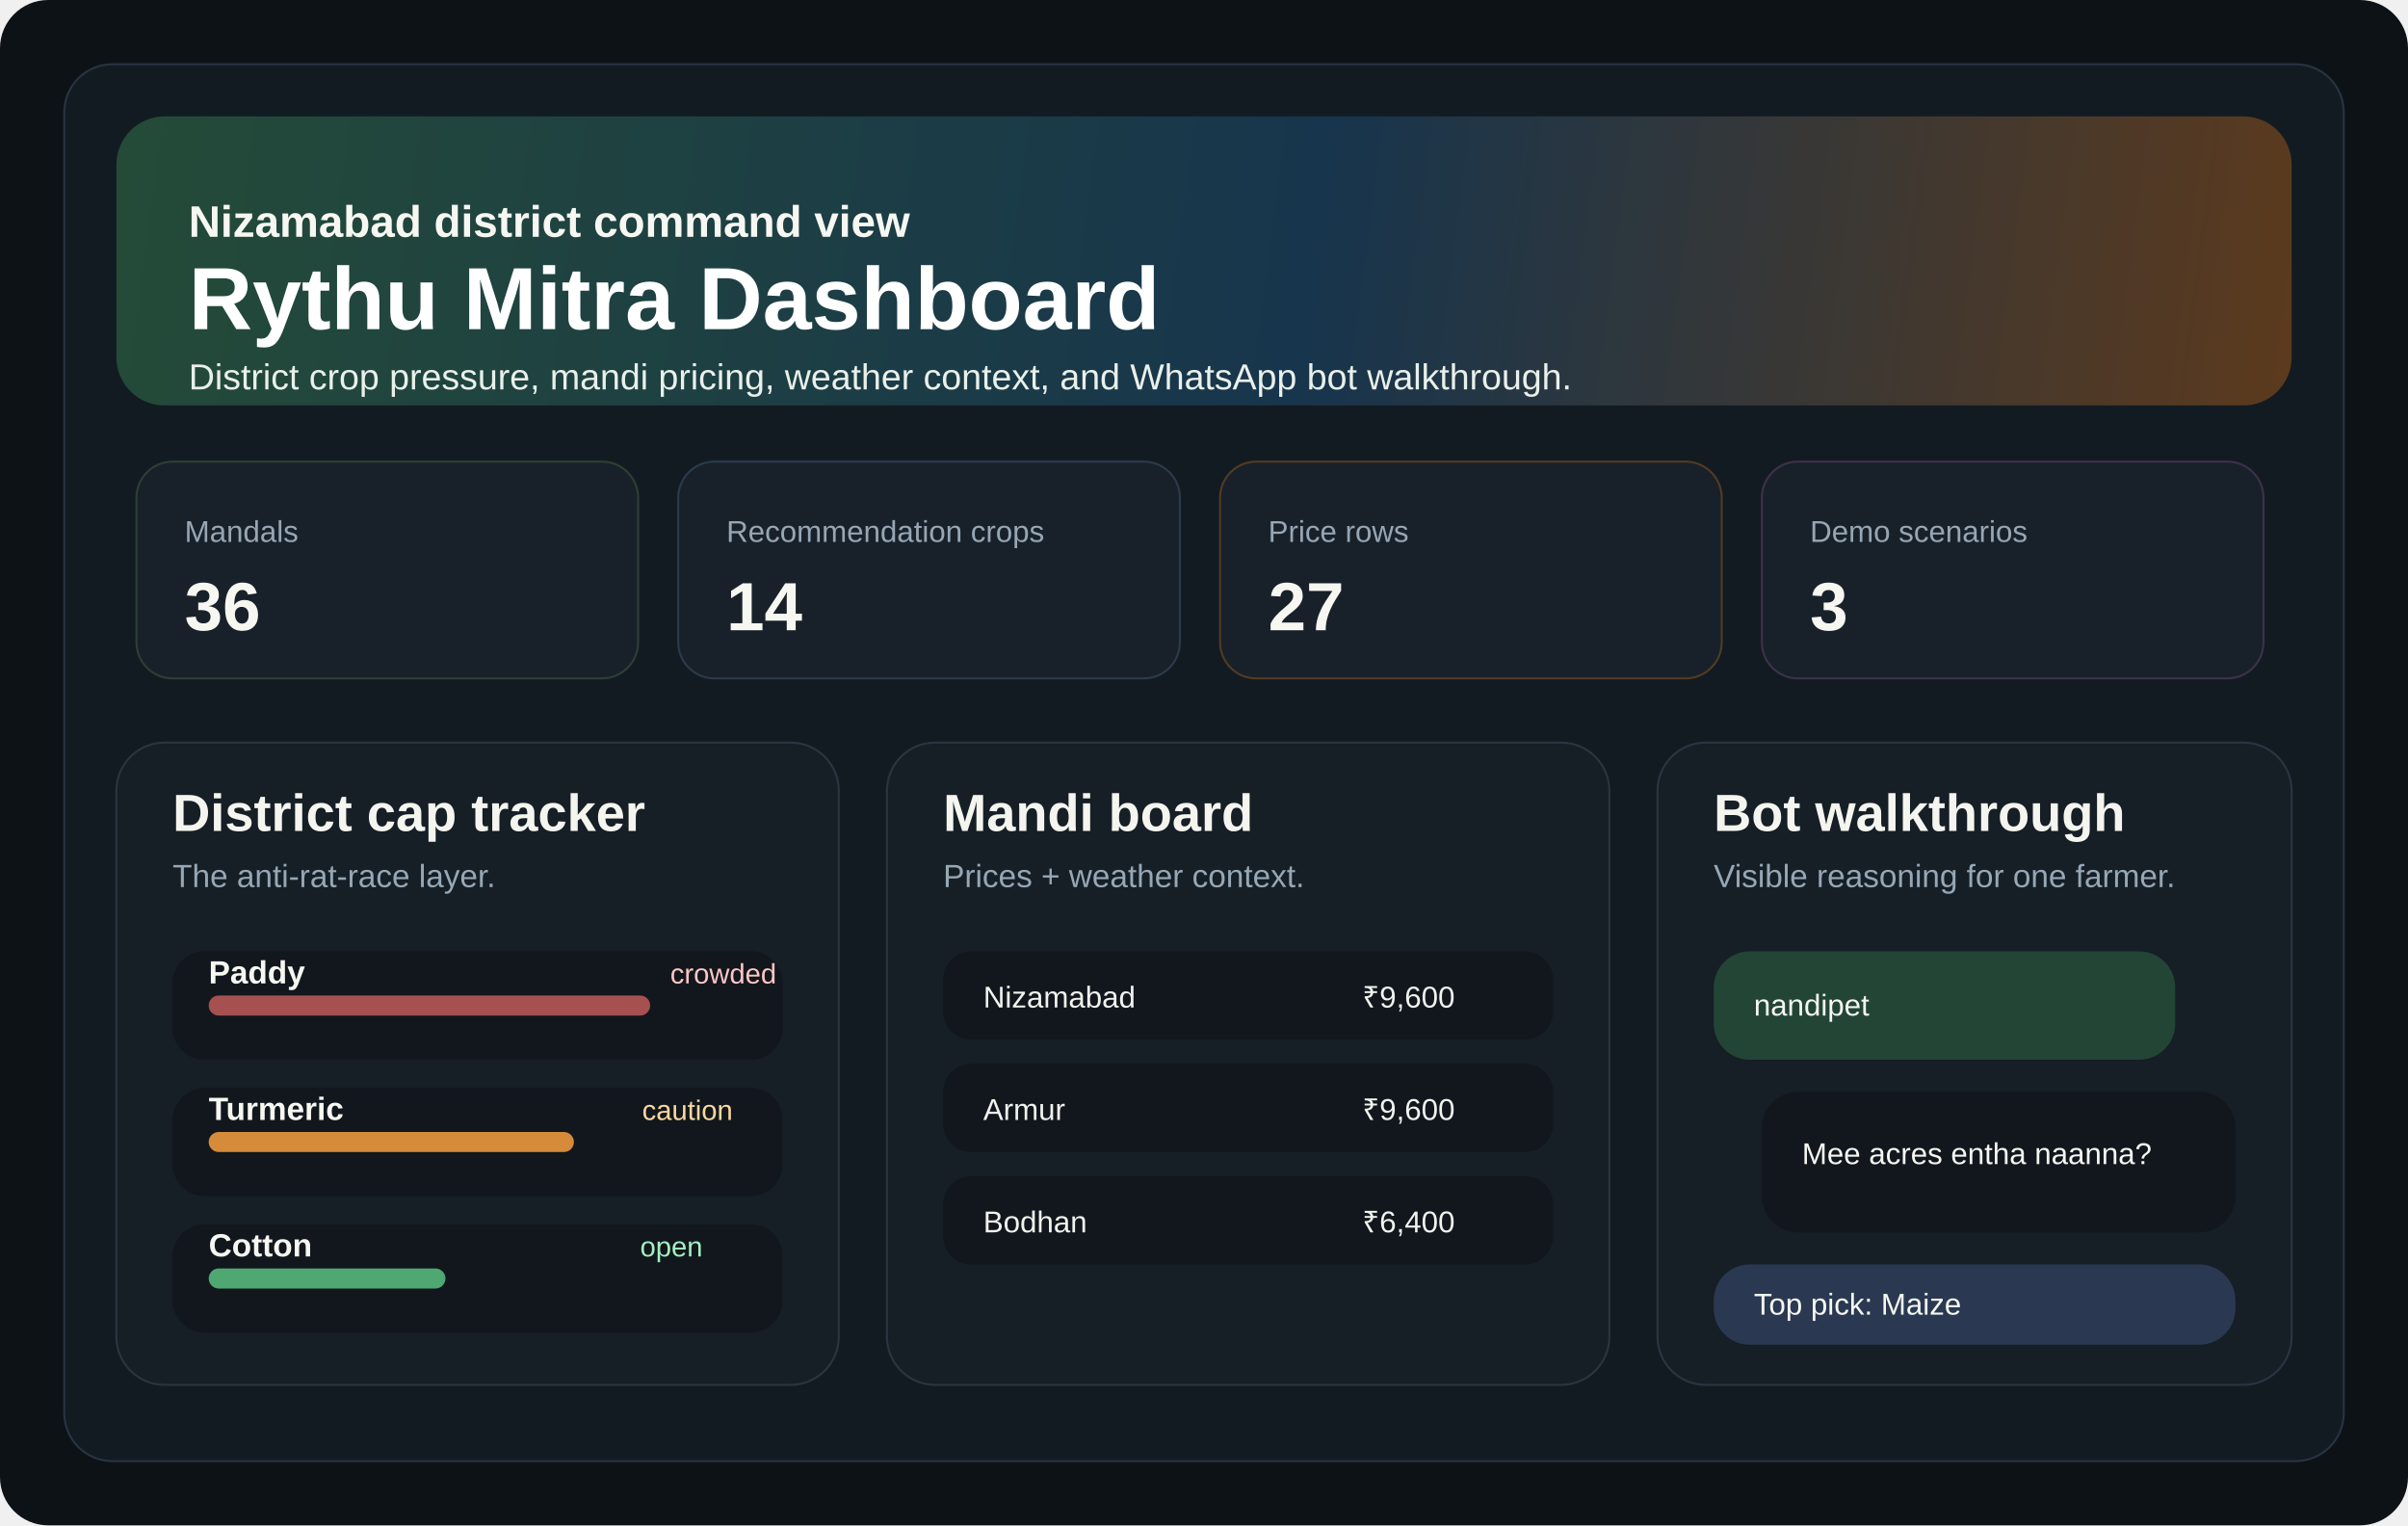
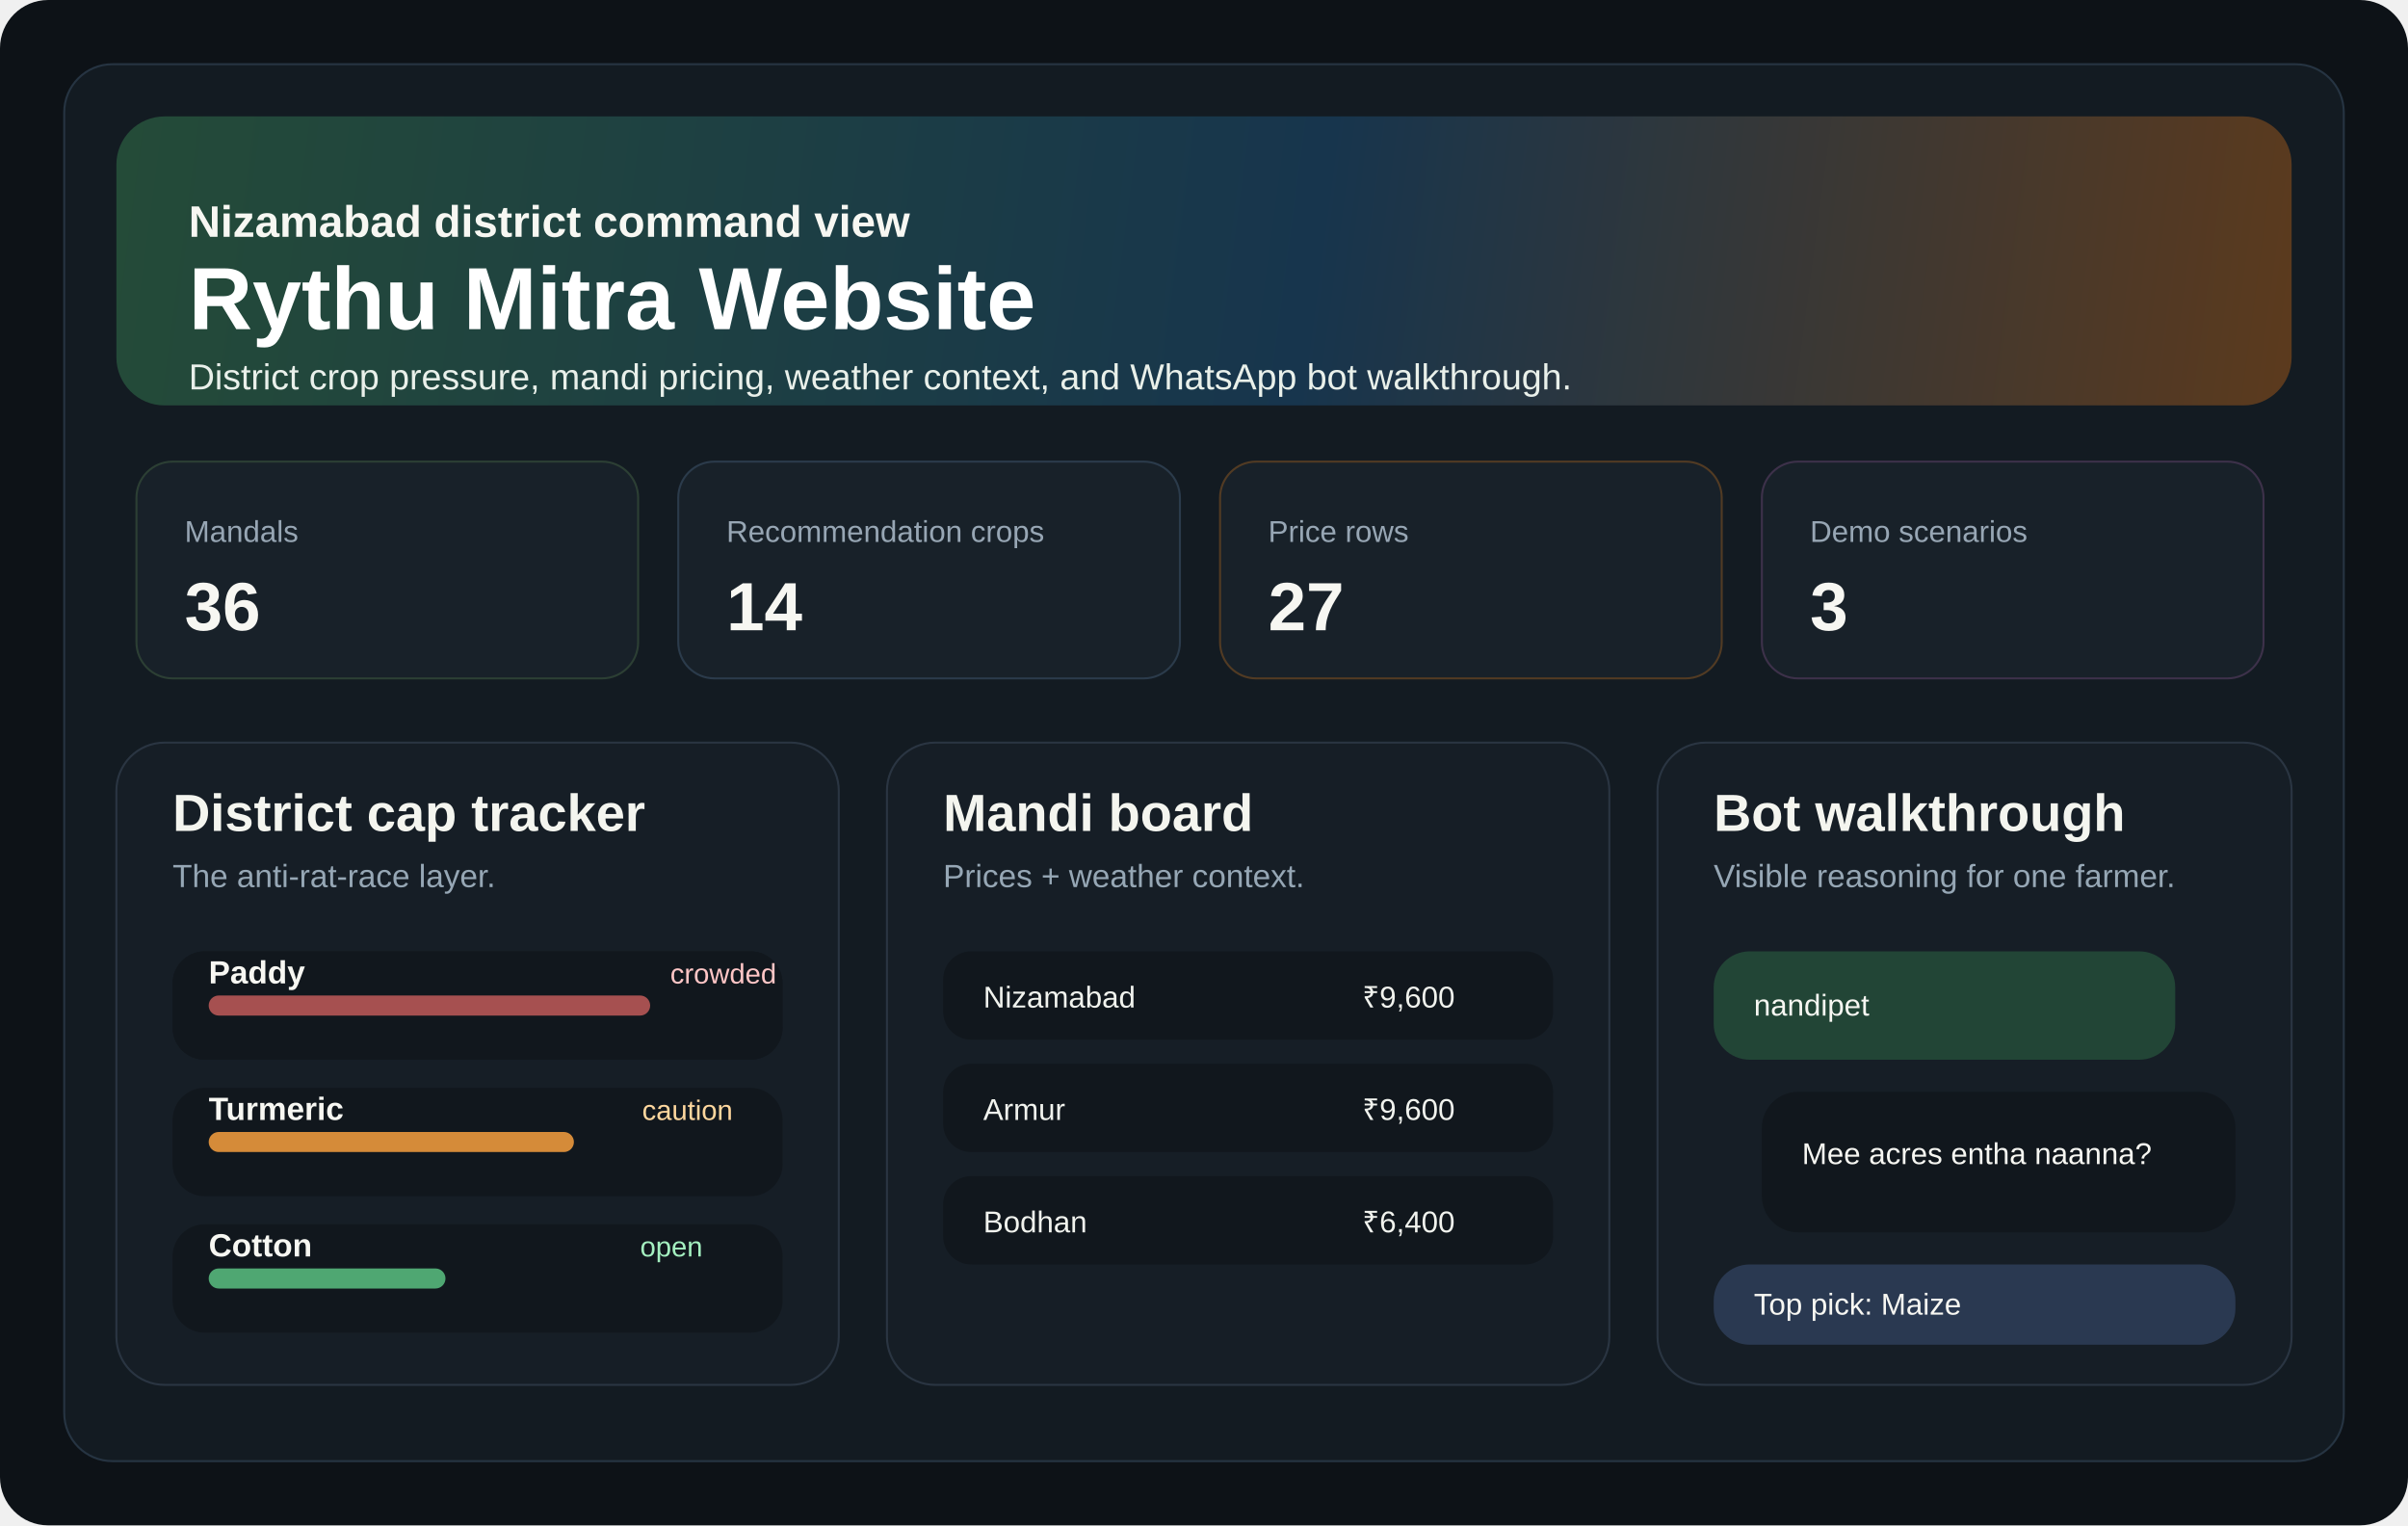
<svg xmlns="http://www.w3.org/2000/svg" width="1200" height="760" viewBox="0 0 1200 760" fill="none">
  <rect width="1200" height="760" rx="24" fill="#0D1217" />
  <rect x="32" y="32" width="1136" height="696" rx="24" fill="#131B22" stroke="#263442" />
  <rect x="58" y="58" width="1084" height="144" rx="24" fill="url(#paint0_linear)" />
  <text x="94" y="118" fill="#F7F7F2" font-family="Arial, Helvetica, sans-serif" font-size="22" font-weight="700">Nizamabad district command view</text>
-   <text x="94" y="164" fill="#FFFFFF" font-family="Arial, Helvetica, sans-serif" font-size="44" font-weight="700">Rythu Mitra Dashboard</text>
+   <text x="94" y="164" fill="#FFFFFF" font-family="Arial, Helvetica, sans-serif" font-size="44" font-weight="700">Rythu Mitra Website</text>
  <text x="94" y="194" fill="#E9F0EA" font-family="Arial, Helvetica, sans-serif" font-size="18">District crop pressure, mandi pricing, weather context, and WhatsApp bot walkthrough.</text>
  <rect x="68" y="230" width="250" height="108" rx="18" fill="#182129" stroke="#2C3F34" />
  <rect x="338" y="230" width="250" height="108" rx="18" fill="#182129" stroke="#2B3B4B" />
  <rect x="608" y="230" width="250" height="108" rx="18" fill="#182129" stroke="#523B23" />
  <rect x="878" y="230" width="250" height="108" rx="18" fill="#182129" stroke="#3D314A" />
  <text x="92" y="270" fill="#97A6B4" font-family="Arial, Helvetica, sans-serif" font-size="15">Mandals</text>
  <text x="92" y="314" fill="#F7F7F2" font-family="Arial, Helvetica, sans-serif" font-size="34" font-weight="700">36</text>
  <text x="362" y="270" fill="#97A6B4" font-family="Arial, Helvetica, sans-serif" font-size="15">Recommendation crops</text>
  <text x="362" y="314" fill="#F7F7F2" font-family="Arial, Helvetica, sans-serif" font-size="34" font-weight="700">14</text>
  <text x="632" y="270" fill="#97A6B4" font-family="Arial, Helvetica, sans-serif" font-size="15">Price rows</text>
  <text x="632" y="314" fill="#F7F7F2" font-family="Arial, Helvetica, sans-serif" font-size="34" font-weight="700">27</text>
  <text x="902" y="270" fill="#97A6B4" font-family="Arial, Helvetica, sans-serif" font-size="15">Demo scenarios</text>
  <text x="902" y="314" fill="#F7F7F2" font-family="Arial, Helvetica, sans-serif" font-size="34" font-weight="700">3</text>
  <rect x="58" y="370" width="360" height="320" rx="24" fill="#161E26" stroke="#2A3542" />
  <text x="86" y="414" fill="#F4F5EF" font-family="Arial, Helvetica, sans-serif" font-size="26" font-weight="700">District cap tracker</text>
  <text x="86" y="442" fill="#96A7B5" font-family="Arial, Helvetica, sans-serif" font-size="16">The anti-rat-race layer.</text>
  <rect x="86" y="474" width="304" height="54" rx="16" fill="#11171D" />
  <rect x="86" y="474" width="304" height="54" rx="16" fill="#11171D" />
  <rect x="104" y="496" width="220" height="10" rx="5" fill="#A65050" />
  <text x="104" y="490" fill="#F7F7F2" font-family="Arial, Helvetica, sans-serif" font-size="16" font-weight="700">Paddy</text>
  <text x="334" y="490" fill="#FFC6C6" font-family="Arial, Helvetica, sans-serif" font-size="14">crowded</text>
  <rect x="86" y="542" width="304" height="54" rx="16" fill="#11171D" />
  <rect x="104" y="564" width="182" height="10" rx="5" fill="#D58B39" />
  <text x="104" y="558" fill="#F7F7F2" font-family="Arial, Helvetica, sans-serif" font-size="16" font-weight="700">Turmeric</text>
  <text x="320" y="558" fill="#FFD79E" font-family="Arial, Helvetica, sans-serif" font-size="14">caution</text>
  <rect x="86" y="610" width="304" height="54" rx="16" fill="#11171D" />
  <rect x="104" y="632" width="118" height="10" rx="5" fill="#4FA772" />
  <text x="104" y="626" fill="#F7F7F2" font-family="Arial, Helvetica, sans-serif" font-size="16" font-weight="700">Cotton</text>
  <text x="319" y="626" fill="#A4F0C0" font-family="Arial, Helvetica, sans-serif" font-size="14">open</text>
  <rect x="442" y="370" width="360" height="320" rx="24" fill="#161E26" stroke="#2A3542" />
  <text x="470" y="414" fill="#F4F5EF" font-family="Arial, Helvetica, sans-serif" font-size="26" font-weight="700">Mandi board</text>
  <text x="470" y="442" fill="#96A7B5" font-family="Arial, Helvetica, sans-serif" font-size="16">Prices + weather context.</text>
  <rect x="470" y="474" width="304" height="44" rx="14" fill="#11171D" />
  <text x="490" y="502" fill="#F1F3EE" font-family="Arial, Helvetica, sans-serif" font-size="15">Nizamabad</text>
  <text x="725" y="502" fill="#F1F3EE" font-family="Arial, Helvetica, sans-serif" font-size="15" text-anchor="end">₹9,600</text>
  <rect x="470" y="530" width="304" height="44" rx="14" fill="#11171D" />
  <text x="490" y="558" fill="#F1F3EE" font-family="Arial, Helvetica, sans-serif" font-size="15">Armur</text>
  <text x="725" y="558" fill="#F1F3EE" font-family="Arial, Helvetica, sans-serif" font-size="15" text-anchor="end">₹9,600</text>
  <rect x="470" y="586" width="304" height="44" rx="14" fill="#11171D" />
  <text x="490" y="614" fill="#F1F3EE" font-family="Arial, Helvetica, sans-serif" font-size="15">Bodhan</text>
  <text x="725" y="614" fill="#F1F3EE" font-family="Arial, Helvetica, sans-serif" font-size="15" text-anchor="end">₹6,400</text>
  <rect x="826" y="370" width="316" height="320" rx="24" fill="#161E26" stroke="#2A3542" />
  <text x="854" y="414" fill="#F4F5EF" font-family="Arial, Helvetica, sans-serif" font-size="26" font-weight="700">Bot walkthrough</text>
  <text x="854" y="442" fill="#96A7B5" font-family="Arial, Helvetica, sans-serif" font-size="16">Visible reasoning for one farmer.</text>
  <rect x="854" y="474" width="230" height="54" rx="18" fill="#224536" />
  <text x="874" y="506" fill="#F7F7F2" font-family="Arial, Helvetica, sans-serif" font-size="15">nandipet</text>
  <rect x="878" y="544" width="236" height="70" rx="18" fill="#11171D" />
  <text x="898" y="580" fill="#F7F7F2" font-family="Arial, Helvetica, sans-serif" font-size="15">Mee acres entha naanna?</text>
  <rect x="854" y="630" width="260" height="40" rx="18" fill="#2A3951" />
  <text x="874" y="655" fill="#F7F7F2" font-family="Arial, Helvetica, sans-serif" font-size="15">Top pick: Maize</text>
  <defs>
    <linearGradient id="paint0_linear" x1="58" y1="58" x2="1142" y2="202" gradientUnits="userSpaceOnUse">
      <stop stop-color="#244B38" />
      <stop offset="0.55" stop-color="#17354D" />
      <stop offset="1" stop-color="#5C3A1D" />
    </linearGradient>
  </defs>
</svg>
